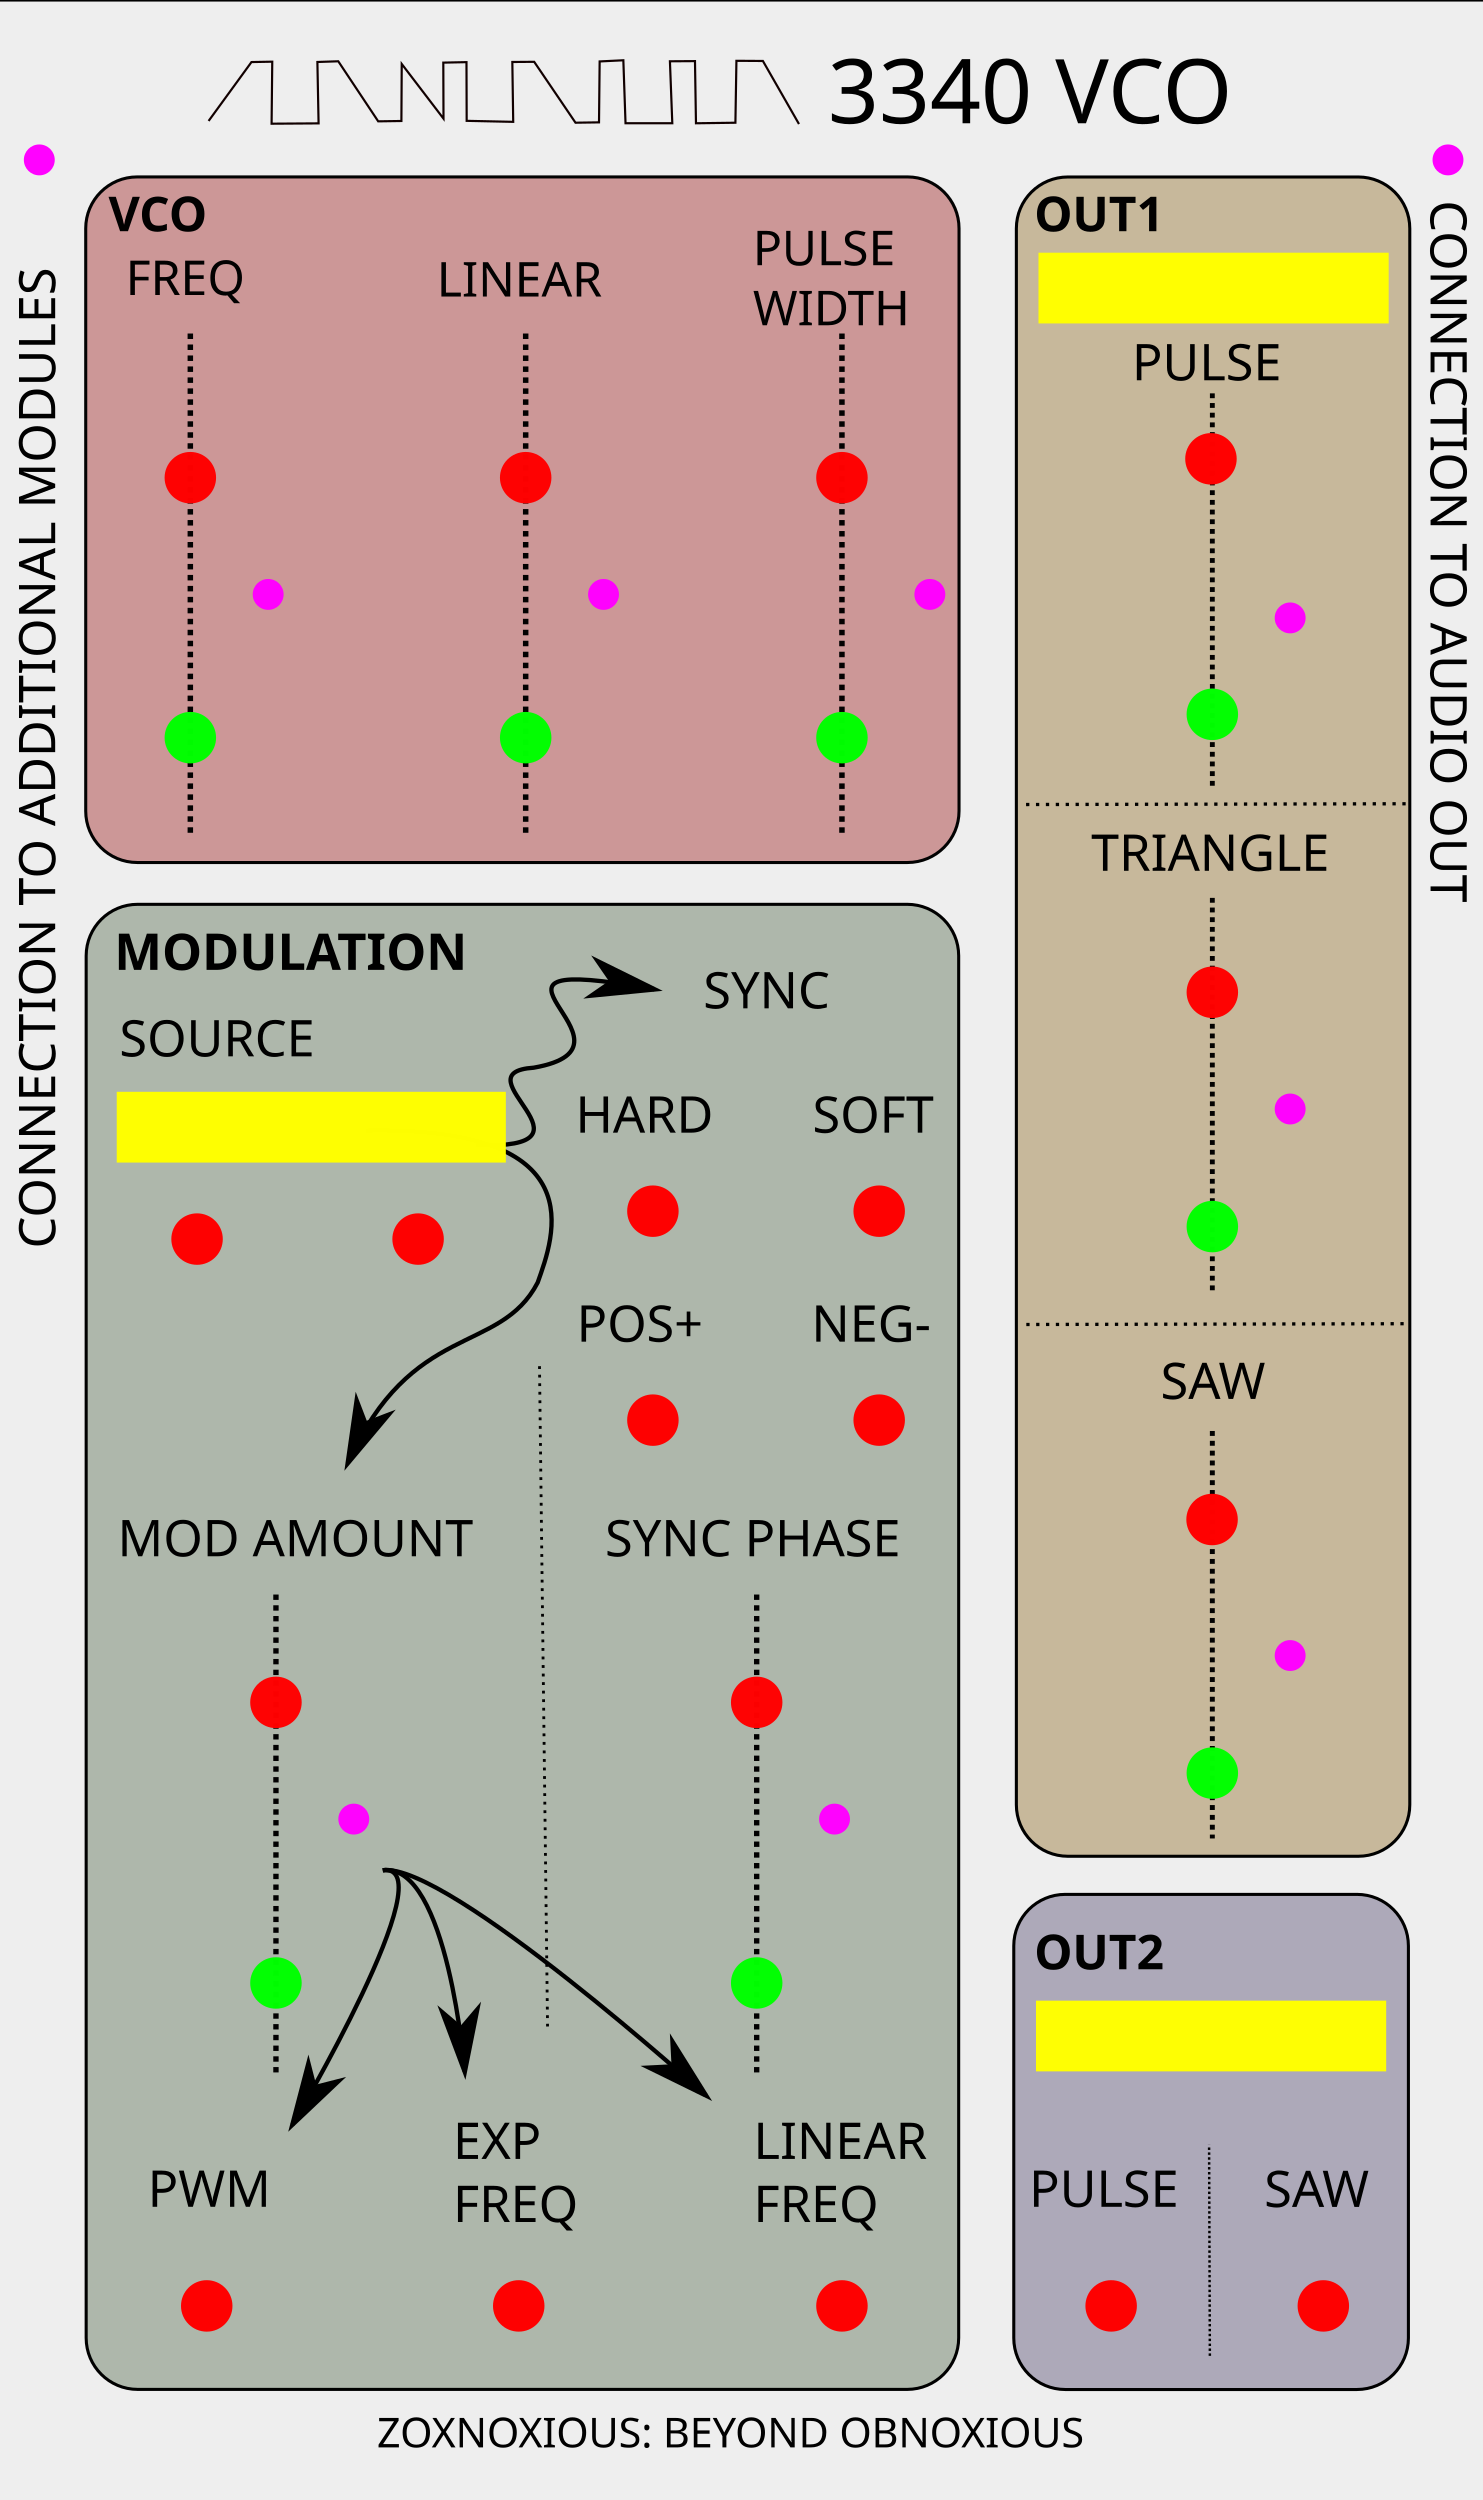
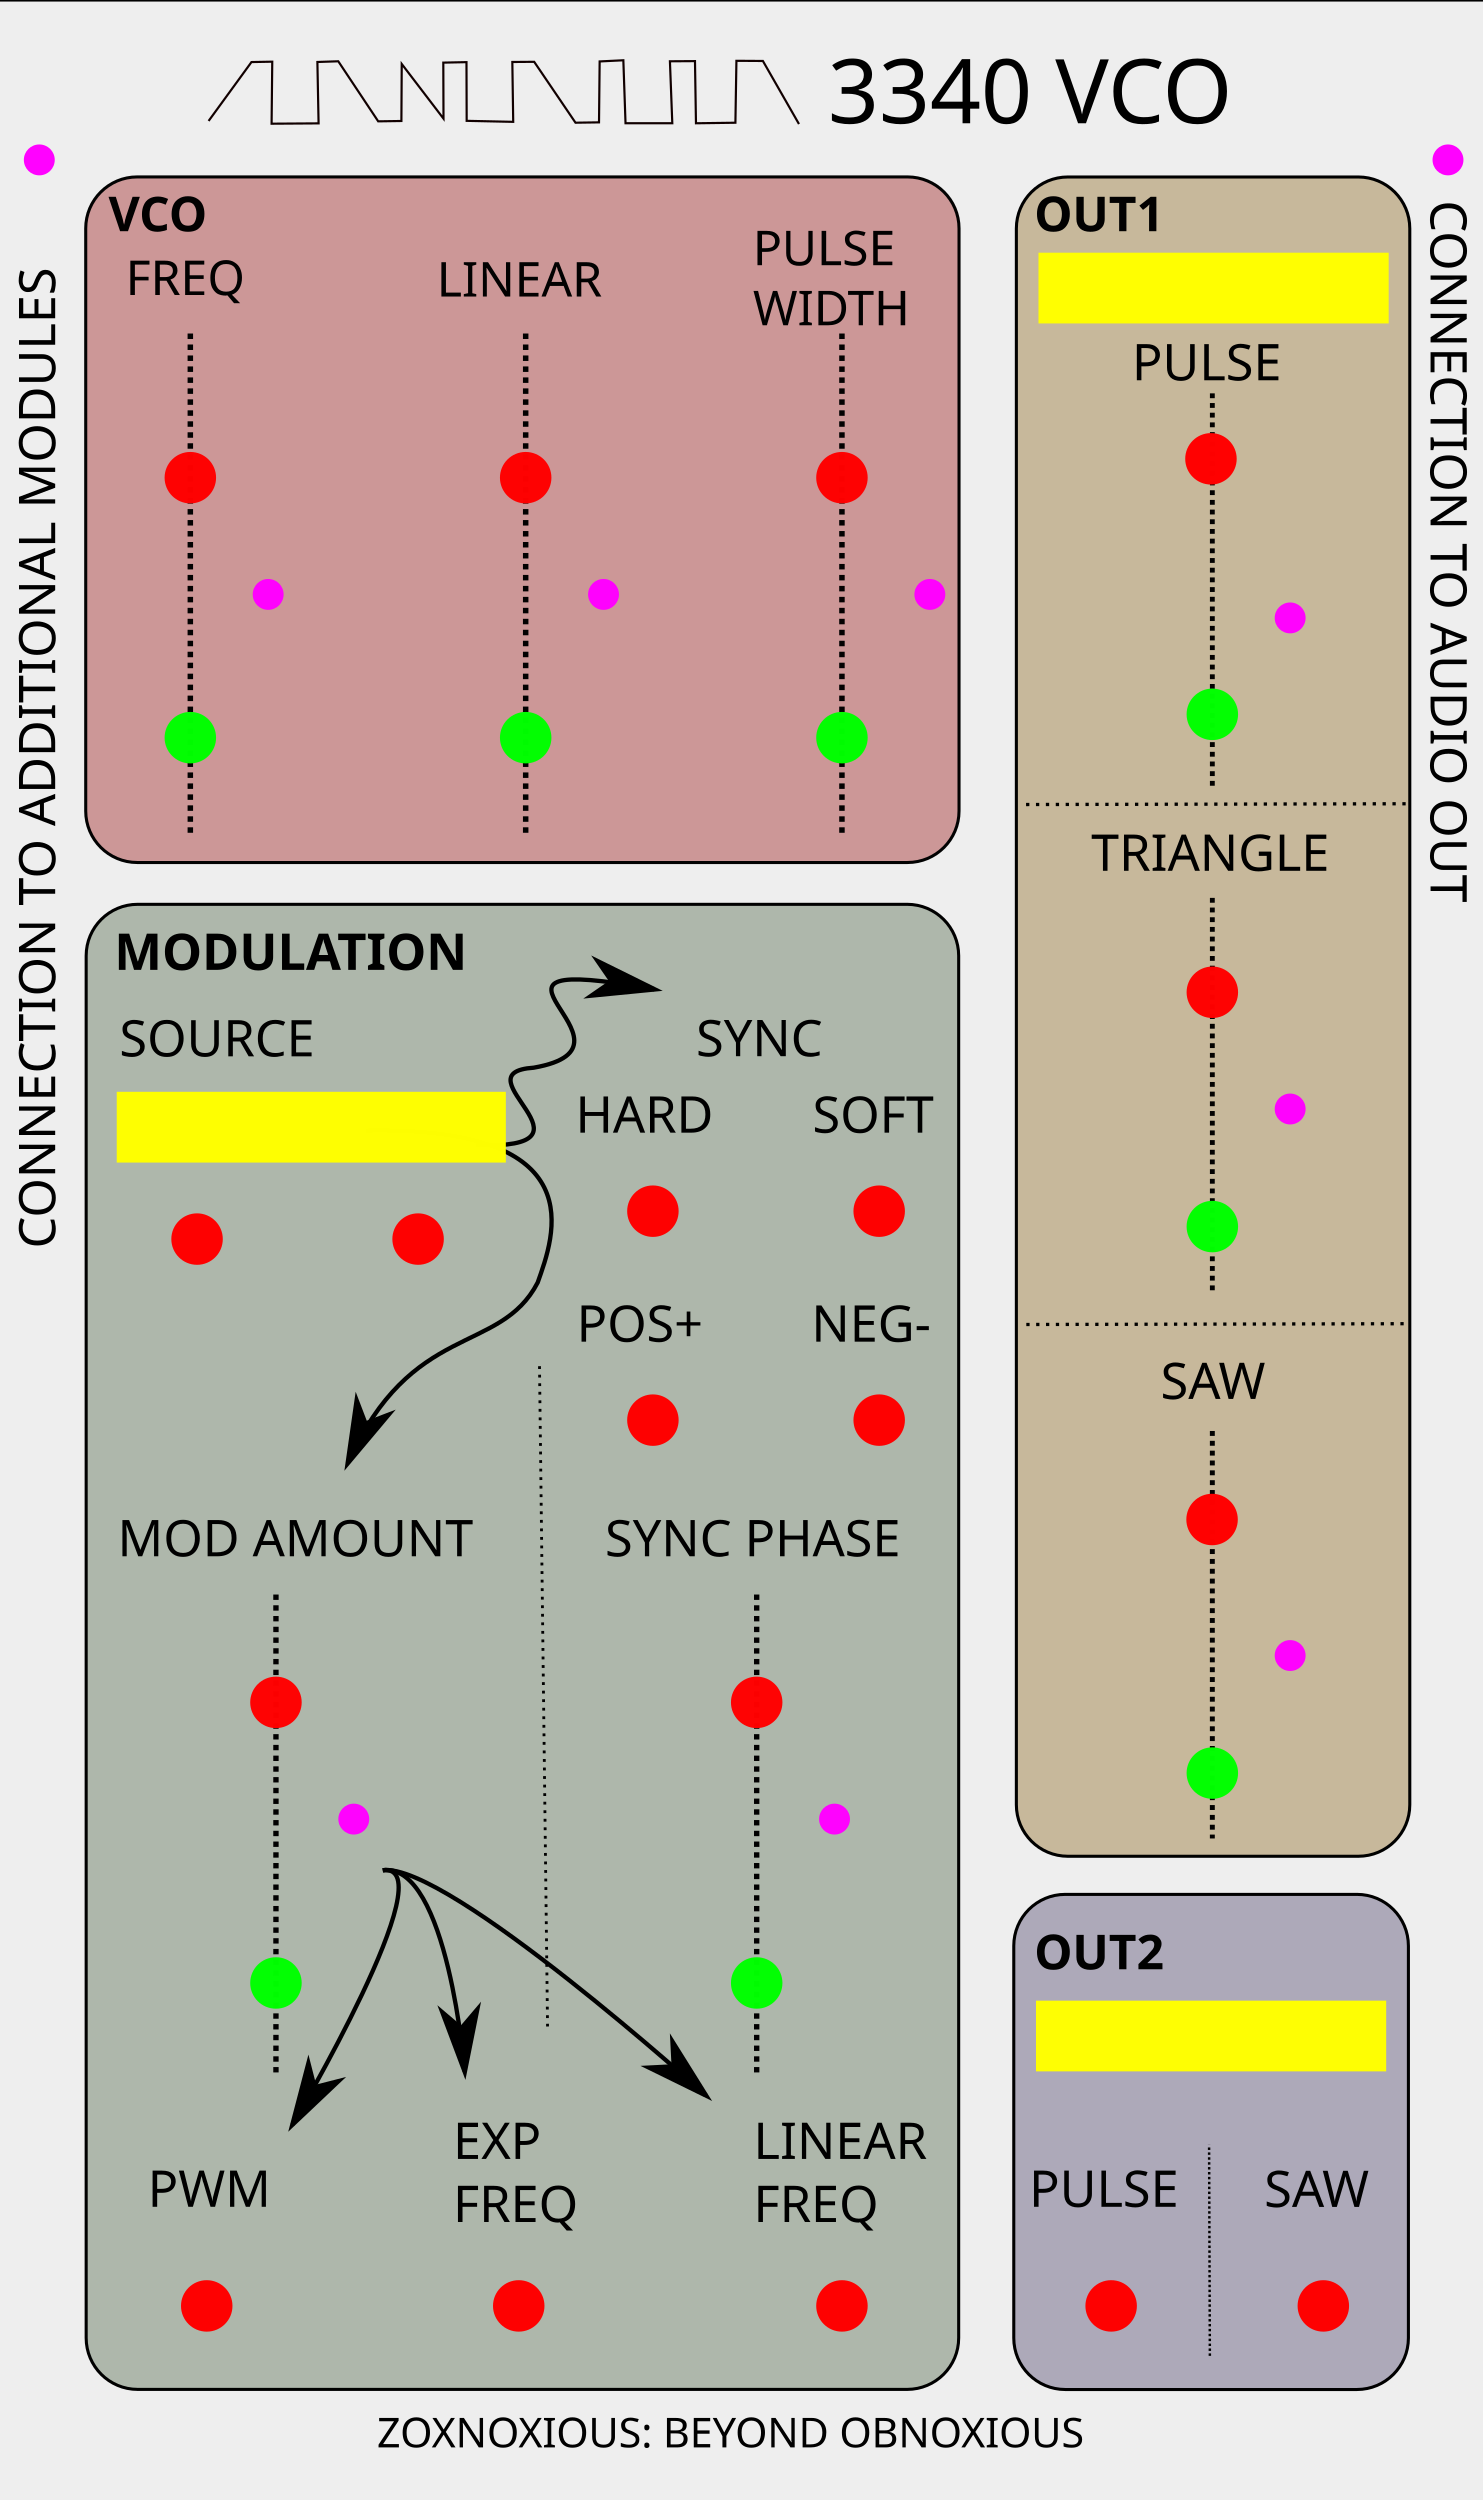
<svg xmlns="http://www.w3.org/2000/svg" width="76.2mm" height="128.5mm" viewBox="0 0 76.2 128.5" version="1.1" id="svg26">
  <defs id="defs23">
    <marker style="overflow:visible" id="Arrow1Lend" refX="0" refY="0" orient="auto" viewBox="0 0 17.774 10.156" markerWidth="8.774" markerHeight="5.014" preserveAspectRatio="xMidYMid">
      <path transform="matrix(-0.8,0,0,-0.8,-10,0)" style="fill:context-stroke;fill-rule:evenodd;stroke:#000000;stroke-width:1pt;stroke-opacity:1" d="M 0,0 5,-5 -12.5,0 5,5 Z" id="path15157" />
    </marker>
    <marker style="overflow:visible" id="Tail" refX="0" refY="0" orient="auto">
      <g transform="scale(-1.2)" id="g15202">
        <path style="fill:none;fill-rule:evenodd;stroke:context-stroke;stroke-width:0.8;stroke-linecap:round" d="M -3.805,-3.959 0.544,0" id="path15190" />
        <path style="fill:none;fill-rule:evenodd;stroke:context-stroke;stroke-width:0.8;stroke-linecap:round" d="M -1.287,-3.959 3.062,0" id="path15192" />
        <path style="fill:none;fill-rule:evenodd;stroke:context-stroke;stroke-width:0.8;stroke-linecap:round" d="M 1.305,-3.959 5.654,0" id="path15194" />
        <path style="fill:none;fill-rule:evenodd;stroke:context-stroke;stroke-width:0.8;stroke-linecap:round" d="M -3.805,4.178 0.544,0.22" id="path15196" />
        <path style="fill:none;fill-rule:evenodd;stroke:context-stroke;stroke-width:0.8;stroke-linecap:round" d="M -1.287,4.178 3.062,0.22" id="path15198" />
        <path style="fill:none;fill-rule:evenodd;stroke:context-stroke;stroke-width:0.8;stroke-linecap:round" d="M 1.305,4.178 5.654,0.22" id="path15200" />
      </g>
    </marker>
    <marker style="overflow:visible" id="Arrow2Lend" refX="0" refY="0" orient="auto">
      <path transform="matrix(-1.1,0,0,-1.1,-1.1,0)" d="M 8.719,4.034 -2.207,0.016 8.719,-4.002 c -1.745,2.372 -1.735,5.617 -6e-7,8.035 z" style="fill:context-stroke;fill-rule:evenodd;stroke:context-stroke;stroke-width:0.625;stroke-linejoin:round" id="path15175" />
    </marker>
    <marker style="overflow:visible" id="marker15424" refX="0" refY="0" orient="auto">
      <path transform="matrix(0.8,0,0,0.8,10,0)" style="fill:context-stroke;fill-rule:evenodd;stroke:context-stroke;stroke-width:1pt" d="M 0,0 5,-5 -12.5,0 5,5 Z" id="path15422" />
    </marker>
    <marker style="overflow:visible" id="Arrow1Lstart" refX="0" refY="0" orient="auto">
      <path transform="matrix(0.8,0,0,0.8,10,0)" style="fill:context-stroke;fill-rule:evenodd;stroke:context-stroke;stroke-width:1pt" d="M 0,0 5,-5 -12.5,0 5,5 Z" id="path15154" />
    </marker>
    <marker style="overflow:visible" id="Arrow1Lend-2" refX="0" refY="0" orient="auto">
      <path transform="matrix(-0.8,0,0,-0.8,-10,0)" style="fill:#000000;fill-opacity:1;fill-rule:evenodd;stroke:#000000;stroke-width:1pt;stroke-opacity:1" d="M 0,0 5,-5 -12.5,0 5,5 Z" id="path15157-3" />
    </marker>
    <marker style="overflow:visible" id="Arrow1Lend-2-7" refX="0" refY="0" orient="auto">
      <path transform="matrix(-0.8,0,0,-0.8,-10,0)" style="fill:context-stroke;fill-rule:evenodd;stroke:#000000;stroke-width:1pt;stroke-opacity:1" d="M 0,0 5,-5 -12.5,0 5,5 Z" id="path15157-3-0" />
    </marker>
    <marker style="overflow:visible" id="Arrow1Lend-2-1" refX="0" refY="0" orient="auto">
      <path transform="matrix(-0.8,0,0,-0.8,-10,0)" style="fill:context-stroke;fill-rule:evenodd;stroke:#000000;stroke-width:1pt;stroke-opacity:1" d="M 0,0 5,-5 -12.5,0 5,5 Z" id="path15157-3-03" />
    </marker>
    <marker style="overflow:visible" id="Arrow1Lend-2-8" refX="0" refY="0" orient="auto">
      <path transform="matrix(-0.8,0,0,-0.8,-10,0)" style="fill:context-stroke;fill-rule:evenodd;stroke:#000000;stroke-width:1pt;stroke-opacity:1" d="M 0,0 5,-5 -12.5,0 5,5 Z" id="path15157-3-5" />
    </marker>
    <marker style="overflow:visible" id="Arrow1Lend-2-3" refX="0" refY="0" orient="auto" viewBox="0 0 17.774 10.156" markerWidth="17.774" markerHeight="10.156" preserveAspectRatio="xMidYMid">
      <path transform="matrix(-0.8,0,0,-0.8,-10,0)" style="fill:context-stroke;fill-rule:evenodd;stroke:#000000;stroke-width:1pt;stroke-opacity:1" d="M 0,0 5,-5 -12.5,0 5,5 Z" id="path15157-3-1" />
    </marker>
    <marker style="overflow:visible" id="Arrow1Lend-2-5" refX="0" refY="0" orient="auto">
      <path transform="matrix(-0.8,0,0,-0.8,-10,0)" style="fill:context-stroke;fill-rule:evenodd;stroke:#000000;stroke-width:1pt;stroke-opacity:1" d="M 0,0 5,-5 -12.5,0 5,5 Z" id="path15157-3-9" />
    </marker>
    <marker style="overflow:visible" id="Arrow1Lend-2-2" refX="0" refY="0" orient="auto">
      <path transform="matrix(-0.8,0,0,-0.8,-10,0)" style="fill:context-stroke;fill-rule:evenodd;stroke:#000000;stroke-width:1pt;stroke-opacity:1" d="M 0,0 5,-5 -12.5,0 5,5 Z" id="path15157-3-17" />
    </marker>
  </defs>
  <g id="layer3" style="display:inline">
    <rect style="display:inline;opacity:1;fill:#eeeeee;fill-opacity:1;stroke:#000000;stroke-width:0.222;paint-order:markers fill stroke" id="rect297" width="77.226" height="129.322" x="-0.273" y="-0.031" />
    <path style="display:inline;fill:#aeb7ab;fill-opacity:1;stroke:#000000;stroke-width:0.158;stroke-opacity:1" id="rect1316-4" width="44.847" height="76.333" x="4.429" y="46.482" d="M 7.075,46.482 H 46.63 a 2.646,2.646 45 0 1 2.646,2.646 v 71.041 a 2.646,2.646 135 0 1 -2.646,2.646 H 7.075 A 2.646,2.646 45 0 1 4.429,120.169 V 49.128 A 2.646,2.646 135 0 1 7.075,46.482 Z" />
    <path style="display:inline;fill:#c7b89b;fill-opacity:1;stroke:#000000;stroke-width:0.158;stroke-dasharray:none;stroke-opacity:1" id="rect1316-8" width="20.222" height="86.315" x="52.241" y="9.097" d="m 54.887,9.097 h 14.93 a 2.646,2.646 45 0 1 2.646,2.646 v 81.023 a 2.646,2.646 135 0 1 -2.646,2.646 H 54.887 a 2.646,2.646 45 0 1 -2.646,-2.646 l 0,-81.023 a 2.646,2.646 135 0 1 2.646,-2.646 z" />
    <path style="display:inline;fill:#ada9b9;fill-opacity:1;stroke:#000000;stroke-width:0.158;stroke-dasharray:none;stroke-opacity:1" id="rect1316-8-9" width="20.284" height="25.45" x="52.108" y="97.371" d="m 54.754,97.371 h 14.992 a 2.646,2.646 45 0 1 2.646,2.646 v 20.158 a 2.646,2.646 135 0 1 -2.646,2.646 l -14.992,0 a 2.646,2.646 45 0 1 -2.646,-2.646 l 0,-20.158 a 2.646,2.646 135 0 1 2.646,-2.646 z" />
    <path style="display:inline;opacity:0.99;fill:#cc9696;fill-opacity:1;stroke:#000000;stroke-width:0.158;stroke-dasharray:none;stroke-opacity:1" id="rect1316" width="44.887" height="35.239" x="4.406" y="9.094" d="M 7.052,9.094 H 46.648 a 2.646,2.646 45 0 1 2.646,2.646 v 29.947 a 2.646,2.646 135 0 1 -2.646,2.646 H 7.052 A 2.646,2.646 45 0 1 4.406,41.687 V 11.74 A 2.646,2.646 135 0 1 7.052,9.094 Z" />
  </g>
  <g id="layer1" style="display:inline;opacity:1">
    <text xml:space="preserve" style="font-style:normal;font-variant:normal;font-weight:normal;font-stretch:normal;font-size:2.117px;line-height:1.25;font-family:'.Keyboard';-inkscape-font-specification:'.Keyboard, Normal';font-variant-ligatures:normal;font-variant-caps:normal;font-variant-numeric:normal;font-variant-east-asian:normal;display:inline;fill:#000000;fill-opacity:1;stroke:none;stroke-width:0.131" x="19.377" y="125.794" id="text23912-2">
      <tspan id="tspan1805" x="19.377" y="125.794">ZOXNOXIOUS: BEYOND OBNOXIOUS</tspan>
    </text>
    <g id="g39416" transform="translate(1.197944)">
      <path style="fill:none;fill-opacity:1;stroke:#110000;stroke-width:0.112px;stroke-linecap:butt;stroke-linejoin:miter;stroke-opacity:1" d="m 9.524,6.217 2.204,-3.027 1.068,-0.02 -0.034,3.188 2.415,-0.017 -0.061,-3.155 1.073,-0.036 2.053,3.087 1.192,-0.018 0.017,-2.931 2.147,2.81 -0.01,-2.879 1.191,-0.025 0.01,3.017 2.392,0.052 -0.045,-3.077 1.123,-0.009 2.124,3.13 1.208,-0.018 0.033,-3.131 1.218,-0.06 0.112,3.236 2.404,-8.076e-4 -0.122,-3.183 1.288,-0.009 0.051,3.195 2.027,-0.028 0.052,-3.183 1.361,0.009 1.855,3.242" id="path22502" />
      <text xml:space="preserve" style="font-style:normal;font-variant:normal;font-weight:normal;font-stretch:normal;font-size:4.586px;line-height:1.25;font-family:sans-serif;-inkscape-font-specification:'sans-serif, Normal';font-variant-ligatures:normal;font-variant-caps:normal;font-variant-numeric:normal;font-variant-east-asian:normal;display:inline;fill:#000000;fill-opacity:1;stroke:none;stroke-width:0.111" x="41.359" y="6.335" id="text23912-0">
        <tspan id="tspan33693" x="41.359" y="6.335">3340 VCO</tspan>
      </text>
    </g>
    <text xml:space="preserve" style="font-style:normal;font-variant:normal;font-weight:normal;font-stretch:normal;font-size:2.593px;line-height:1.25;font-family:sans-serif;-inkscape-font-specification:'sans-serif, Normal';font-variant-ligatures:normal;font-variant-caps:normal;font-variant-numeric:normal;font-variant-east-asian:normal;display:inline;fill:#000000;fill-opacity:1;stroke:none;stroke-width:0.093" x="58.183" y="19.546" id="text3638-6">
      <tspan id="tspan3730" x="58.183" y="19.546">PULSE</tspan>
    </text>
    <text xml:space="preserve" style="font-style:normal;font-variant:normal;font-weight:bold;font-stretch:normal;font-size:2.593px;line-height:1.25;font-family:sans-serif;-inkscape-font-specification:'sans-serif, Bold';font-variant-ligatures:normal;font-variant-caps:normal;font-variant-numeric:normal;font-variant-east-asian:normal;text-align:start;writing-mode:lr-tb;text-anchor:start;display:inline;fill:#000000;fill-opacity:1;stroke:none;stroke-width:0.093" x="5.874" y="49.852" id="text92-2-5">
      <tspan id="tspan32625" x="5.874" y="49.852">MODULATION</tspan>
    </text>
    <text xml:space="preserve" style="font-style:normal;font-variant:normal;font-weight:normal;font-stretch:normal;font-size:2.593px;line-height:1.25;font-family:sans-serif;-inkscape-font-specification:'sans-serif, Normal';font-variant-ligatures:normal;font-variant-caps:normal;font-variant-numeric:normal;font-variant-east-asian:normal;display:inline;fill:#000000;fill-opacity:1;stroke:none;stroke-width:0.093" x="31.103" y="79.992" id="text92-2-5-97-5">
      <tspan id="tspan3052" x="31.103" y="79.992">SYNC PHASE</tspan>
    </text>
    <text xml:space="preserve" style="font-style:normal;font-variant:normal;font-weight:normal;font-stretch:normal;font-size:2.593px;line-height:1.25;font-family:sans-serif;-inkscape-font-specification:'sans-serif, Normal';font-variant-ligatures:normal;font-variant-caps:normal;font-variant-numeric:normal;font-variant-east-asian:normal;display:inline;fill:#000000;fill-opacity:1;stroke:none;stroke-width:0.093" x="56.081" y="44.757" id="text92-2-39-1">
      <tspan id="tspan3792" x="56.081" y="44.757">TRIANGLE</tspan>
    </text>
    <text xml:space="preserve" style="font-style:normal;font-variant:normal;font-weight:normal;font-stretch:normal;font-size:2.593px;line-height:1.25;font-family:sans-serif;-inkscape-font-specification:'sans-serif, Normal';font-variant-ligatures:normal;font-variant-caps:normal;font-variant-numeric:normal;font-variant-east-asian:normal;display:inline;fill:#000000;fill-opacity:1;stroke:none;stroke-width:0.093" x="59.655" y="71.908" id="text3638-6-0">
      <tspan id="tspan3849" x="59.655" y="71.908">SAW</tspan>
    </text>
    <path style="display:inline;opacity:1;fill:none;stroke:#000000;stroke-width:0.17;stroke-linecap:butt;stroke-linejoin:miter;stroke-miterlimit:4;stroke-dasharray:0.17, 0.339;stroke-dashoffset:0;stroke-opacity:1" d="m 72.251,41.313 -19.834,0.04" id="path2871-1" />
    <path style="display:inline;opacity:1;fill:none;stroke:#000000;stroke-width:0.169;stroke-linecap:butt;stroke-linejoin:miter;stroke-miterlimit:4;stroke-dasharray:0.169, 0.337;stroke-dashoffset:0;stroke-opacity:1" d="m 72.149,68.039 -19.618,0.04" id="path2871-1-7" />
    <path style="display:inline;opacity:1;fill:none;stroke:#000000;stroke-width:0.126;stroke-linecap:butt;stroke-linejoin:miter;stroke-miterlimit:4;stroke-dasharray:0.126, 0.126;stroke-dashoffset:0;stroke-opacity:1" d="m 62.187,121.09 -0.04,-10.844" id="path2871-1-7-5-9" />
    <text xml:space="preserve" style="font-style:normal;font-variant:normal;font-weight:normal;font-stretch:normal;font-size:2.593px;line-height:1.25;font-family:sans-serif;-inkscape-font-specification:'sans-serif, Normal';font-variant-ligatures:normal;font-variant-caps:normal;font-variant-numeric:normal;font-variant-east-asian:normal;text-align:start;writing-mode:lr-tb;text-anchor:start;display:inline;opacity:1;fill:#000000;fill-opacity:1;stroke:none;stroke-width:0.093" x="6.042" y="79.992" id="text92-2-39-6-1">
      <tspan id="tspan2260" x="6.042" y="79.992">MOD AMOUNT</tspan>
    </text>
    <path style="display:inline;opacity:1;fill:none;stroke:#000000;stroke-width:0.146;stroke-linecap:butt;stroke-linejoin:miter;stroke-miterlimit:4;stroke-dasharray:0.146, 0.293;stroke-dashoffset:0;stroke-opacity:1" d="m 27.73,70.221 0.414,33.941" id="path3554-4" />
    <path id="path11165-3-7" style="display:inline;opacity:1;fill:none;fill-opacity:1;fill-rule:evenodd;stroke:#000000;stroke-width:0.222;stroke-miterlimit:4;stroke-dasharray:none;marker-end:url(#Arrow1Lend-2-3)" d="M 19.676,96.129 C 23.013,95.72 36.284,107.704 36.284,107.704" />
    <path id="path11165-3-6" style="display:inline;opacity:1;fill:none;fill-opacity:1;fill-rule:evenodd;stroke:#000000;stroke-width:0.222;stroke-miterlimit:4;stroke-dasharray:none;marker-end:url(#Arrow1Lend-2-5)" d="m 19.676,96.129 c 3.337,-0.409 4.212,10.35 4.212,10.35" />
    <path id="path11165-3-8" style="display:inline;opacity:1;fill:none;fill-opacity:1;fill-rule:evenodd;stroke:#000000;stroke-width:0.222;stroke-miterlimit:4;stroke-dasharray:none;marker-end:url(#Arrow1Lend-2-2)" d="M 19.676,96.129 C 23.013,95.72 15.033,109.203 15.033,109.203" />
    <text xml:space="preserve" style="font-style:normal;font-variant:normal;font-weight:normal;font-stretch:normal;font-size:2.593px;line-height:1.25;font-family:sans-serif;-inkscape-font-specification:'sans-serif, Normal';font-variant-ligatures:normal;font-variant-caps:normal;font-variant-numeric:normal;font-variant-east-asian:normal;display:inline;fill:#000000;fill-opacity:1;stroke:none;stroke-width:0.093" x="-64.172" y="2.833" id="text92-2-1" transform="rotate(-90)">
      <tspan id="tspan1285" x="-64.172" y="2.833">CONNECTION TO ADDITIONAL MODULES</tspan>
    </text>
    <text xml:space="preserve" style="font-style:normal;font-variant:normal;font-weight:normal;font-stretch:normal;font-size:2.593px;line-height:1.25;font-family:sans-serif;-inkscape-font-specification:'sans-serif, Normal';font-variant-ligatures:normal;font-variant-caps:normal;font-variant-numeric:normal;font-variant-east-asian:normal;display:inline;fill:#000000;fill-opacity:1;stroke:none;stroke-width:0.093" x="10.298" y="-73.535" id="text92-2-1-3" transform="rotate(90)">
      <tspan id="tspan1314" x="10.298" y="-73.535">CONNECTION TO AUDIO OUT</tspan>
    </text>
    <text xml:space="preserve" style="font-style:normal;font-variant:normal;font-weight:normal;font-stretch:normal;font-size:2.593px;line-height:1.25;font-family:sans-serif;-inkscape-font-specification:'sans-serif, Normal';font-variant-ligatures:normal;font-variant-caps:normal;font-variant-numeric:normal;font-variant-east-asian:normal;text-align:start;writing-mode:lr-tb;text-anchor:start;display:inline;opacity:1;fill:#000000;fill-opacity:1;stroke:none;stroke-width:0.093" x="29.642" y="68.958" id="text92-2-5-97-8">
      <tspan id="tspan2469" x="29.642" y="68.958">POS+</tspan>
    </text>
-     <text id="text2262" y="51.825" x="36.152" style="font-style:normal;font-variant:normal;font-weight:normal;font-stretch:normal;font-size:2.593px;line-height:1.25;font-family:sans-serif;-inkscape-font-specification:'sans-serif, Normal';font-variant-ligatures:normal;font-variant-caps:normal;font-variant-numeric:normal;font-variant-east-asian:normal;text-align:start;writing-mode:lr-tb;text-anchor:start;display:inline;opacity:1;fill:#000000;fill-opacity:1;stroke:none;stroke-width:0.093" xml:space="preserve">
-       <tspan id="tspan2276" x="36.152" y="51.825">SYNC</tspan>
+     <text id="text2262" y="54.291" x="35.782" style="font-style:normal;font-variant:normal;font-weight:normal;font-stretch:normal;font-size:2.593px;line-height:1.25;font-family:sans-serif;-inkscape-font-specification:'sans-serif, Normal';font-variant-ligatures:normal;font-variant-caps:normal;font-variant-numeric:normal;font-variant-east-asian:normal;text-align:start;writing-mode:lr-tb;text-anchor:start;display:inline;opacity:1;fill:#000000;fill-opacity:1;stroke:none;stroke-width:0.093" xml:space="preserve">
+       <tspan id="tspan2276" x="35.782" y="54.291">SYNC</tspan>
    </text>
    <text id="text2270" y="68.958" x="41.706" style="font-style:normal;font-variant:normal;font-weight:normal;font-stretch:normal;font-size:2.593px;line-height:1.25;font-family:sans-serif;-inkscape-font-specification:'sans-serif, Normal';font-variant-ligatures:normal;font-variant-caps:normal;font-variant-numeric:normal;font-variant-east-asian:normal;text-align:start;writing-mode:lr-tb;text-anchor:start;display:inline;opacity:1;fill:#000000;fill-opacity:1;stroke:none;stroke-width:0.093" xml:space="preserve">
      <tspan id="tspan2471" x="41.706" y="68.958">NEG-</tspan>
    </text>
    <text xml:space="preserve" style="font-style:normal;font-variant:normal;font-weight:normal;font-stretch:normal;font-size:2.593px;line-height:1.25;font-family:sans-serif;-inkscape-font-specification:'sans-serif, Normal';font-variant-ligatures:normal;font-variant-caps:normal;font-variant-numeric:normal;font-variant-east-asian:normal;display:inline;opacity:1;fill:#000000;fill-opacity:1;stroke:none;stroke-width:0.093" x="7.595" y="113.432" id="text92-2-5-97-9-2">
      <tspan id="tspan3271" x="7.595" y="113.432">PWM</tspan>
    </text>
    <text xml:space="preserve" style="font-style:normal;font-variant:normal;font-weight:normal;font-stretch:normal;font-size:2.593px;line-height:1.25;font-family:sans-serif;-inkscape-font-specification:'sans-serif, Normal';font-variant-ligatures:normal;font-variant-caps:normal;font-variant-numeric:normal;font-variant-east-asian:normal;text-align:start;writing-mode:lr-tb;text-anchor:start;display:inline;opacity:1;fill:#000000;fill-opacity:1;stroke:none;stroke-width:0.093" x="23.291" y="110.967" id="text92-2-5-97">
      <tspan id="tspan271" x="23.291" y="110.967">EXP</tspan>
      <tspan id="tspan273" x="23.291" y="114.208">FREQ</tspan>
    </text>
    <text xml:space="preserve" style="font-style:normal;font-variant:normal;font-weight:normal;font-stretch:normal;font-size:2.593px;line-height:1.25;font-family:sans-serif;-inkscape-font-specification:'sans-serif, Normal';font-variant-ligatures:normal;font-variant-caps:normal;font-variant-numeric:normal;font-variant-east-asian:normal;text-align:start;writing-mode:lr-tb;text-anchor:start;display:inline;opacity:1;fill:#000000;fill-opacity:1;stroke:none;stroke-width:0.093" x="38.732" y="110.967" id="text92-2-5-97-9">
      <tspan id="tspan249" x="38.732" y="110.967">LINEAR</tspan>
      <tspan id="tspan251" x="38.732" y="114.208">FREQ</tspan>
    </text>
    <text xml:space="preserve" style="font-style:normal;font-variant:normal;font-weight:normal;font-stretch:normal;font-size:2.593px;line-height:1.25;font-family:sans-serif;-inkscape-font-specification:'sans-serif, Normal';font-variant-ligatures:normal;font-variant-caps:normal;font-variant-numeric:normal;font-variant-east-asian:normal;text-align:start;writing-mode:lr-tb;text-anchor:start;display:inline;opacity:1;fill:#000000;fill-opacity:1;stroke:none;stroke-width:0.093" x="6.14" y="54.296" id="text32712">
      <tspan id="tspan32714" x="6.14" y="54.296">SOURCE</tspan>
    </text>
    <path id="path38916" style="display:inline;opacity:1;fill:none;fill-opacity:1;fill-rule:evenodd;stroke:#000000;stroke-width:0.222;stroke-miterlimit:4;stroke-dasharray:none;marker-end:url(#Arrow1Lend-2-3)" d="m 24.466,58.862 c 6.966,0.238 -1.049,-3.712 2.969,-3.983 6.456,-1.137 -5.254,-6.123 6.205,-4.027" />
    <path id="path38936" style="display:inline;opacity:1;fill:none;fill-opacity:1;fill-rule:evenodd;stroke:#000000;stroke-width:0.222;stroke-miterlimit:4;stroke-dasharray:none;marker-end:url(#Arrow1Lend-2-3)" d="m 18.793,58.111 c 11.881,-0.232 9.673,5.466 8.844,7.812 -1.946,3.749 -6.486,1.953 -9.76,9.281" />
    <path style="display:inline;opacity:0.99;fill:none;stroke:#000000;stroke-width:0.276px;stroke-linecap:butt;stroke-linejoin:miter;stroke-dasharray:0.276, 0.276;stroke-dashoffset:0;stroke-opacity:1" d="M 14.184,81.959 V 106.714" id="path32674" />
    <text xml:space="preserve" style="font-style:normal;font-variant:normal;font-weight:normal;font-stretch:normal;font-size:2.593px;line-height:1.25;font-family:sans-serif;-inkscape-font-specification:'sans-serif, Normal';font-variant-ligatures:normal;font-variant-caps:normal;font-variant-numeric:normal;font-variant-east-asian:normal;display:inline;opacity:0.99;fill:#000000;fill-opacity:1;stroke:none;stroke-width:0.093" x="52.9" y="113.432" id="text3638-6-08">
      <tspan id="tspan3730-5" x="52.9" y="113.432">PULSE</tspan>
    </text>
    <text xml:space="preserve" style="font-style:normal;font-variant:normal;font-weight:normal;font-stretch:normal;font-size:2.593px;line-height:1.25;font-family:sans-serif;-inkscape-font-specification:'sans-serif, Normal';font-variant-ligatures:normal;font-variant-caps:normal;font-variant-numeric:normal;font-variant-east-asian:normal;display:inline;opacity:0.99;fill:#000000;fill-opacity:1;stroke:none;stroke-width:0.093" x="64.983" y="113.435" id="text3638-6-08-7">
      <tspan id="tspan4317" x="64.983" y="113.435">SAW</tspan>
    </text>
    <path style="display:inline;opacity:0.99;fill:none;stroke:#000000;stroke-width:0.276px;stroke-linecap:butt;stroke-linejoin:miter;stroke-dasharray:0.276, 0.276;stroke-dashoffset:0;stroke-opacity:1" d="M 38.894,81.959 V 106.714" id="path32682" />
    <text xml:space="preserve" style="font-style:normal;font-variant:normal;font-weight:bold;font-stretch:normal;font-size:2.469px;line-height:1.25;font-family:sans-serif;-inkscape-font-specification:'sans-serif, Bold';font-variant-ligatures:normal;font-variant-caps:normal;font-variant-numeric:normal;font-variant-east-asian:normal;display:inline;opacity:0.99;fill:#000000;fill-opacity:1;stroke:none;stroke-width:0.093" x="53.159" y="101.218" id="text43624">
      <tspan id="tspan43626" x="53.159" y="101.218">OUT2</tspan>
    </text>
    <text xml:space="preserve" style="font-style:normal;font-variant:normal;font-weight:normal;font-stretch:normal;font-size:2.469px;line-height:1.25;font-family:sans-serif;-inkscape-font-specification:'sans-serif, Normal';font-variant-ligatures:normal;font-variant-caps:normal;font-variant-numeric:normal;font-variant-east-asian:normal;display:inline;opacity:0.99;fill:#000000;fill-opacity:1;stroke:none;stroke-width:0.093" x="6.466" y="15.163" id="text92-2">
      <tspan id="tspan1840" x="6.466" y="15.163">FREQ</tspan>
    </text>
    <text xml:space="preserve" style="font-style:normal;font-variant:normal;font-weight:normal;font-stretch:normal;font-size:2.469px;line-height:1.25;font-family:sans-serif;-inkscape-font-specification:'sans-serif, Normal';font-variant-ligatures:normal;font-variant-caps:normal;font-variant-numeric:normal;font-variant-east-asian:normal;display:inline;opacity:0.99;fill:#000000;fill-opacity:1;stroke:none;stroke-width:0.093" x="22.452" y="15.243" id="text92-2-3">
      <tspan id="tspan1226" x="22.452" y="15.243">LINEAR</tspan>
    </text>
    <text xml:space="preserve" style="font-style:normal;font-variant:normal;font-weight:normal;font-stretch:normal;font-size:2.469px;line-height:1.25;font-family:sans-serif;-inkscape-font-specification:'sans-serif, Normal';font-variant-ligatures:normal;font-variant-caps:normal;font-variant-numeric:normal;font-variant-east-asian:normal;display:inline;opacity:0.99;fill:#000000;fill-opacity:1;stroke:none;stroke-width:0.093" x="38.701" y="13.631" id="text92-2-39">
      <tspan id="tspan1228" x="38.701" y="13.631">PULSE</tspan>
      <tspan id="tspan1230" x="38.701" y="16.718">WIDTH</tspan>
    </text>
    <text xml:space="preserve" style="font-style:normal;font-variant:normal;font-weight:bold;font-stretch:normal;font-size:2.469px;line-height:1.25;font-family:sans-serif;-inkscape-font-specification:'sans-serif, Bold';font-variant-ligatures:normal;font-variant-caps:normal;font-variant-numeric:normal;font-variant-east-asian:normal;display:inline;opacity:0.99;fill:#000000;fill-opacity:1;stroke:none;stroke-width:0.093" x="5.58" y="11.884" id="text32419">
      <tspan id="tspan32569" x="5.58" y="11.884">VCO</tspan>
    </text>
    <path style="display:inline;opacity:0.99;fill:none;stroke:#000000;stroke-width:0.282px;stroke-linecap:butt;stroke-linejoin:miter;stroke-dasharray:0.282, 0.282;stroke-dashoffset:0;stroke-opacity:1" d="M 27.02,17.143 V 43.087" id="path32393" />
    <path style="display:inline;opacity:0.99;fill:none;stroke:#000000;stroke-width:0.282px;stroke-linecap:butt;stroke-linejoin:miter;stroke-dasharray:0.282, 0.282;stroke-dashoffset:0;stroke-opacity:1" d="M 43.276,17.143 V 43.087" id="path32405" />
    <text xml:space="preserve" style="font-style:normal;font-variant:normal;font-weight:bold;font-stretch:normal;font-size:2.469px;line-height:1.25;font-family:sans-serif;-inkscape-font-specification:'sans-serif, Bold';font-variant-ligatures:normal;font-variant-caps:normal;font-variant-numeric:normal;font-variant-east-asian:normal;display:inline;opacity:0.99;fill:#000000;fill-opacity:1;stroke:none;stroke-width:0.093" x="53.159" y="11.884" id="text43592">
      <tspan id="tspan43594" x="53.159" y="11.884">OUT1</tspan>
    </text>
    <path style="display:inline;opacity:0.99;fill:none;stroke:#000000;stroke-width:0.282px;stroke-linecap:butt;stroke-linejoin:miter;stroke-dasharray:0.282, 0.282;stroke-dashoffset:0;stroke-opacity:1" d="M 9.783,17.143 V 43.087" id="path29740" />
    <path style="display:inline;opacity:0.99;fill:none;stroke:#000000;stroke-width:0.249px;stroke-linecap:butt;stroke-linejoin:miter;stroke-dasharray:0.249, 0.249;stroke-dashoffset:0;stroke-opacity:1" d="M 62.314,46.151 V 66.405" id="path32716" />
    <path style="display:inline;opacity:0.99;fill:none;stroke:#000000;stroke-width:0.253px;stroke-linecap:butt;stroke-linejoin:miter;stroke-dasharray:0.253, 0.253;stroke-dashoffset:0;stroke-opacity:1" d="M 62.314,73.552 V 94.497" id="path2437" />
    <path style="display:inline;opacity:0.99;fill:none;stroke:#000000;stroke-width:0.249px;stroke-linecap:butt;stroke-linejoin:miter;stroke-dasharray:0.249, 0.249;stroke-dashoffset:0;stroke-opacity:1" d="M 62.314,20.218 V 40.485" id="path2443" />
    <text xml:space="preserve" style="font-style:normal;font-variant:normal;font-weight:normal;font-stretch:normal;font-size:2.593px;line-height:1.25;font-family:sans-serif;-inkscape-font-specification:'sans-serif, Normal';font-variant-ligatures:normal;font-variant-caps:normal;font-variant-numeric:normal;font-variant-east-asian:normal;text-align:start;writing-mode:lr-tb;text-anchor:start;display:inline;opacity:1;fill:#000000;fill-opacity:1;stroke:none;stroke-width:0.093" x="29.583" y="58.218" id="text2455">
      <tspan id="tspan2467" x="29.583" y="58.218">HARD</tspan>
    </text>
    <text id="text2459" y="58.218" x="41.765" style="font-style:normal;font-variant:normal;font-weight:normal;font-stretch:normal;font-size:2.593px;line-height:1.25;font-family:sans-serif;-inkscape-font-specification:'sans-serif, Normal';font-variant-ligatures:normal;font-variant-caps:normal;font-variant-numeric:normal;font-variant-east-asian:normal;text-align:start;writing-mode:lr-tb;text-anchor:start;display:inline;opacity:1;fill:#000000;fill-opacity:1;stroke:none;stroke-width:0.093" xml:space="preserve">
      <tspan id="tspan2465" x="41.765" y="58.218">SOFT</tspan>
    </text>
  </g>
  <g id="layer2" style="display:inline;opacity:0.99">
    <circle id="circle32676" data-name="In03#PJ301MPort" cx="14.184" cy="101.925" r="1.323" style="display:inline;opacity:0.99;fill:#00ff00;stroke-width:0.265" />
    <circle id="circle32678" data-name="Tempo#RoundLargeBlackKnob" cx="14.184" cy="87.502" r="1.323" style="display:inline;opacity:0.99;fill:#ff0000;stroke-width:0.265" />
    <circle id="circle32680" data-name="RGreen1#RedLight" cx="18.184" cy="93.502" r="0.794" style="display:inline;opacity:0.99;fill:#ff00ff;stroke-width:0.265" />
    <circle id="b903da6b-121c-4663-8772-b399a6eccb9e-97" data-name="Tempo#RoundLargeBlackKnob" cx="62.3" cy="78.103" r="1.323" style="display:inline;opacity:1;fill:#ff0000;stroke-width:0.265" />
    <circle id="b903da6b-121c-4663-8772-b399a6eccb9e-97-9-5-2-3-9-2-5" data-name="Tempo#RoundLargeBlackKnob" cx="68.019" cy="118.524" r="1.323" style="display:inline;fill:#ff0000;stroke-width:0.265" />
    <circle id="b903da6b-121c-4663-8772-b399a6eccb9e-97-9-5-2-3-9-2-5-1" data-name="Tempo#RoundLargeBlackKnob" cx="57.113" cy="118.524" r="1.323" style="display:inline;fill:#ff0000;stroke-width:0.265" />
    <circle id="b903da6b-121c-4663-8772-b399a6eccb9e-7" data-name="Tempo#RoundLargeBlackKnob" cx="62.243" cy="23.584" r="1.323" style="display:inline;opacity:1;fill:#ff0000;stroke-width:0.265" />
    <circle id="b903da6b-121c-4663-8772-b399a6eccb9e-97-9-5-2-3" data-name="Tempo#RoundLargeBlackKnob" cx="10.626" cy="118.524" r="1.323" style="display:inline;opacity:1;fill:#ff0000;stroke-width:0.265" />
    <circle id="b9452edd-6f79-47c8-a395-da97cf0e28c9-8" data-name="RGreen1#RedLight" cx="2.02" cy="8.219" r="0.794" style="display:inline;fill:#ff00ff;stroke-width:0.265" />
    <circle id="b903da6b-121c-4663-8772-b399a6eccb9e-97-9-5-2-3-9" data-name="Tempo#RoundLargeBlackKnob" cx="26.663" cy="118.524" r="1.323" style="display:inline;opacity:1;fill:#ff0000;stroke-width:0.265" />
    <circle id="b903da6b-121c-4663-8772-b399a6eccb9e-97-9-5-2-3-9-2" data-name="Tempo#RoundLargeBlackKnob" cx="43.276" cy="118.524" r="1.323" style="display:inline;opacity:1;fill:#ff0000;stroke-width:0.265" />
    <circle id="b903da6b-121c-4663-8772-b399a6eccb9e" data-name="Tempo#RoundLargeBlackKnob" cx="33.559" cy="72.995" r="1.323" style="display:inline;opacity:1;fill:#ff0000;stroke-width:0.265" />
    <circle style="display:inline;opacity:1;fill:#ff0000;stroke-width:0.265" r="1.323" cy="72.995" cx="45.19" data-name="Tempo#RoundLargeBlackKnob" id="circle8638" />
    <circle id="circle1254" data-name="RGreen1#RedLight" cx="74.427" cy="8.219" r="0.794" style="display:inline;fill:#ff00ff;stroke-width:0.265" />
    <rect id="f9b09e17-fc78-4216-9b09-40d2874876ff-0-4" data-name="Screen" y="12.989" width="18" height="3.636" x="53.378" style="display:inline;fill:#ffff00;stroke-width:0.071" />
    <rect id="f9b09e17-fc78-4216-9b09-40d2874876ff-0-4-3" data-name="Screen" y="102.833" width="18" height="3.636" x="53.25" style="display:inline;opacity:0.99;fill:#ffff00;stroke-width:0.071" />
    <circle id="circle17206" data-name="In03#PJ301MPort" cx="9.783" cy="37.916" r="1.323" style="display:inline;opacity:0.99;fill:#00ff00;stroke-width:0.265" />
    <circle id="circle17212" data-name="Tempo#RoundLargeBlackKnob" cx="9.783" cy="24.553" r="1.323" style="display:inline;opacity:0.99;fill:#ff0000;stroke-width:0.265" />
    <circle id="circle17214" data-name="RGreen1#RedLight" cx="13.784" cy="30.553" r="0.794" style="display:inline;opacity:0.99;fill:#ff00ff;stroke-width:0.265" />
    <circle id="circle32395" data-name="In03#PJ301MPort" cx="27.02" cy="37.916" r="1.323" style="display:inline;opacity:0.99;fill:#00ff00;stroke-width:0.265" />
    <circle id="circle32397" data-name="Tempo#RoundLargeBlackKnob" cx="27.02" cy="24.553" r="1.323" style="display:inline;opacity:0.99;fill:#ff0000;stroke-width:0.265" />
    <circle id="circle32403" data-name="RGreen1#RedLight" cx="31.021" cy="30.553" r="0.794" style="display:inline;opacity:0.99;fill:#ff00ff;stroke-width:0.265" />
    <circle id="circle32407" data-name="In03#PJ301MPort" cx="43.276" cy="37.916" r="1.323" style="display:inline;opacity:0.99;fill:#00ff00;stroke-width:0.265" />
    <circle id="circle32409" data-name="Tempo#RoundLargeBlackKnob" cx="43.276" cy="24.553" r="1.323" style="display:inline;opacity:0.99;fill:#ff0000;stroke-width:0.265" />
    <circle id="circle32415" data-name="RGreen1#RedLight" cx="47.794" cy="30.553" r="0.794" style="display:inline;opacity:0.99;fill:#ff00ff;stroke-width:0.265" />
    <rect id="rect12599" data-name="Screen" y="56.119" width="20" height="3.637" x="6" style="display:inline;fill:#ffff00;stroke-width:0.075" />
    <circle id="circle12603" data-name="Tempo#RoundLargeBlackKnob" cx="10.129" cy="63.689" r="1.323" style="display:inline;fill:#ff0000;stroke-width:0.265" />
    <circle id="circle12610" data-name="Tempo#RoundLargeBlackKnob" cx="21.49" cy="63.689" r="1.323" style="display:inline;fill:#ff0000;stroke-width:0.265" />
    <circle id="circle32684" data-name="In03#PJ301MPort" cx="38.894" cy="101.925" r="1.323" style="display:inline;opacity:0.99;fill:#00ff00;stroke-width:0.265" />
    <circle id="circle32686" data-name="Tempo#RoundLargeBlackKnob" cx="38.894" cy="87.502" r="1.323" style="display:inline;opacity:0.99;fill:#ff0000;stroke-width:0.265" />
    <circle id="circle32688" data-name="RGreen1#RedLight" cx="42.894" cy="93.502" r="0.794" style="display:inline;opacity:0.99;fill:#ff00ff;stroke-width:0.265" />
    <circle id="circle32718" data-name="In03#PJ301MPort" cx="62.314" cy="63.046" r="1.323" style="display:inline;opacity:0.99;fill:#00ff00;stroke-width:0.265" />
    <circle id="circle32720" data-name="Tempo#RoundLargeBlackKnob" cx="62.314" cy="51.003" r="1.323" style="display:inline;opacity:0.99;fill:#ff0000;stroke-width:0.265" />
    <circle id="circle32722" data-name="RGreen1#RedLight" cx="66.314" cy="57.003" r="0.794" style="display:inline;opacity:0.99;fill:#ff00ff;stroke-width:0.265" />
    <circle id="circle2439" data-name="In03#PJ301MPort" cx="62.314" cy="91.137" r="1.323" style="display:inline;opacity:0.99;fill:#00ff00;stroke-width:0.265" />
    <circle id="circle2441" data-name="RGreen1#RedLight" cx="66.314" cy="85.095" r="0.794" style="display:inline;opacity:0.99;fill:#ff00ff;stroke-width:0.265" />
    <circle id="circle2445" data-name="In03#PJ301MPort" cx="62.314" cy="36.717" r="1.323" style="display:inline;opacity:0.99;fill:#00ff00;stroke-width:0.265" />
    <circle id="circle2447" data-name="RGreen1#RedLight" cx="66.314" cy="31.761" r="0.794" style="display:inline;opacity:0.99;fill:#ff00ff;stroke-width:0.265" />
-     <circle id="circle2461" data-name="Tempo#RoundLargeBlackKnob" cx="33.559" cy="62.255" r="1.323" style="display:inline;opacity:1;fill:#ff0000;stroke-width:0.265" />
-     <circle style="display:inline;opacity:1;fill:#ff0000;stroke-width:0.265" r="1.323" cy="62.255" cx="45.19" data-name="Tempo#RoundLargeBlackKnob" id="circle2463" />
+     <circle id="circle2461" data-name="Tempo#RoundLargeBlackKnob" cx="33.559" cy="62.255" r="1.323" style="display:inline;fill:#ff0000;stroke-width:0.265" />
+     <circle style="display:inline;fill:#ff0000;stroke-width:0.265" r="1.323" cy="62.255" cx="45.19" data-name="Tempo#RoundLargeBlackKnob" id="circle2463" />
  </g>
</svg>
